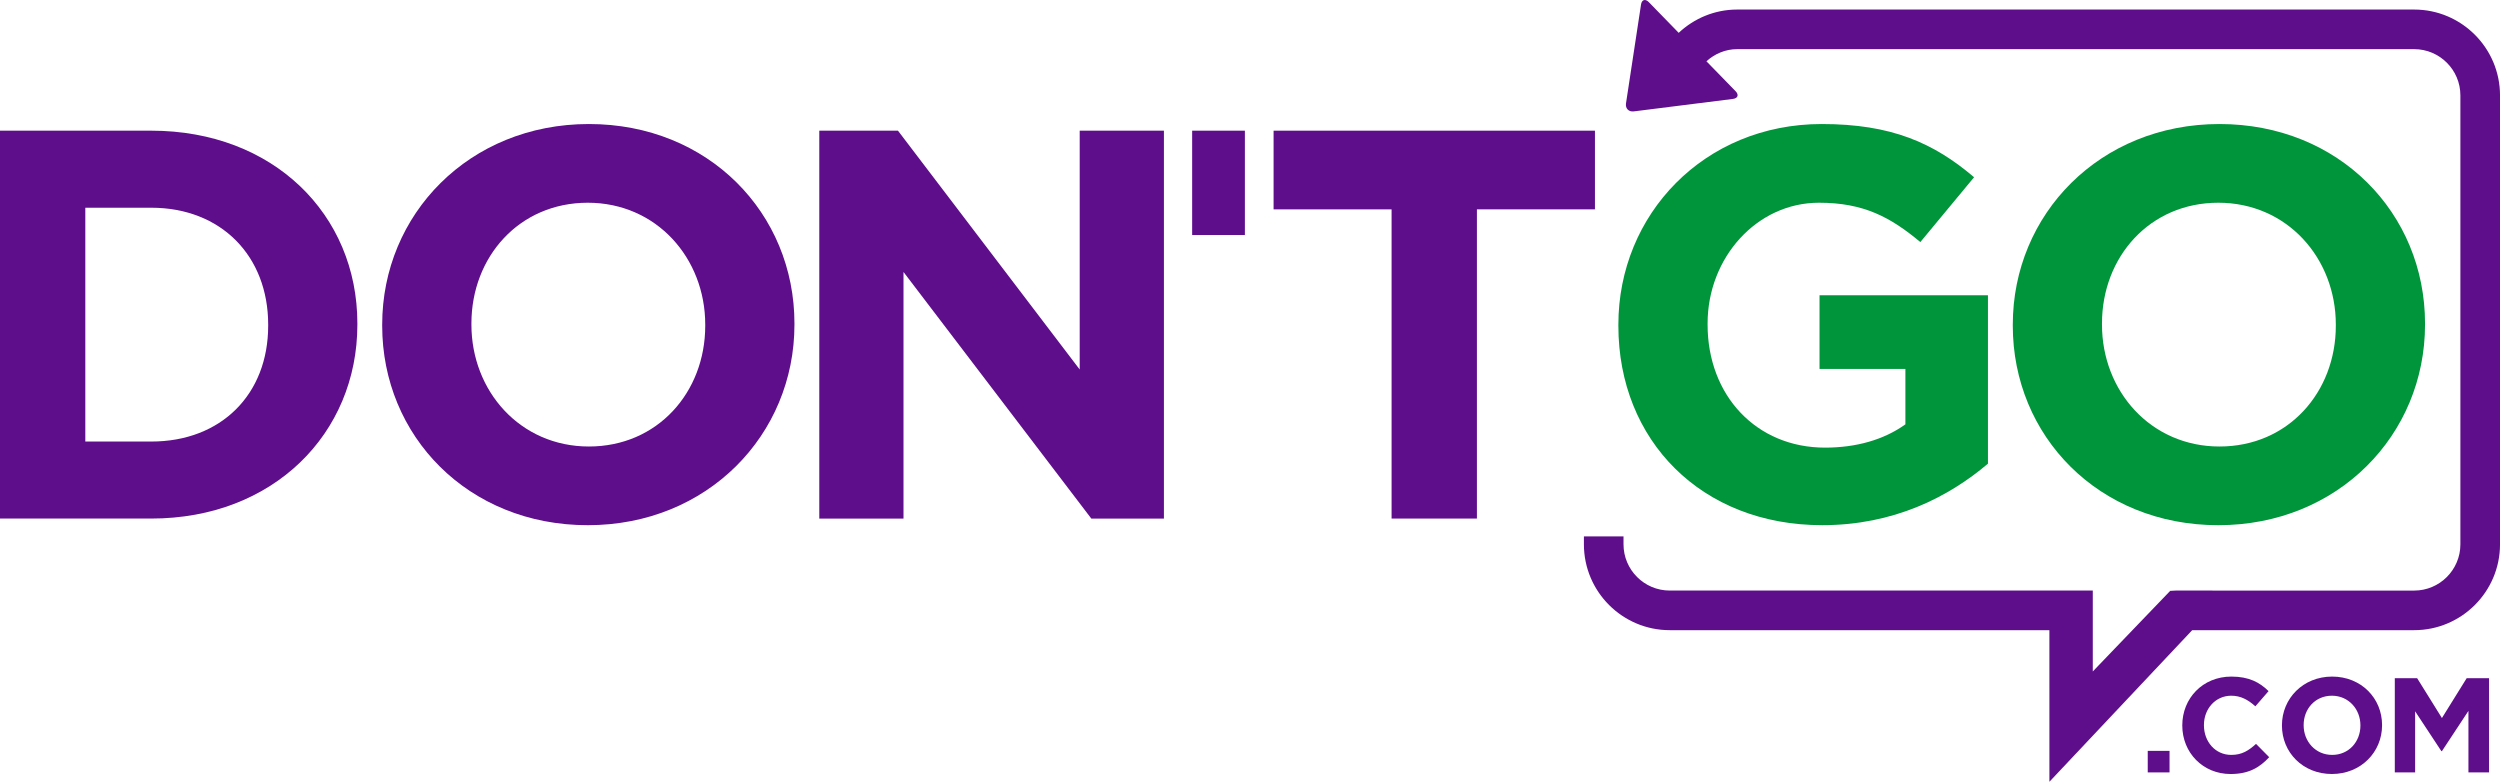
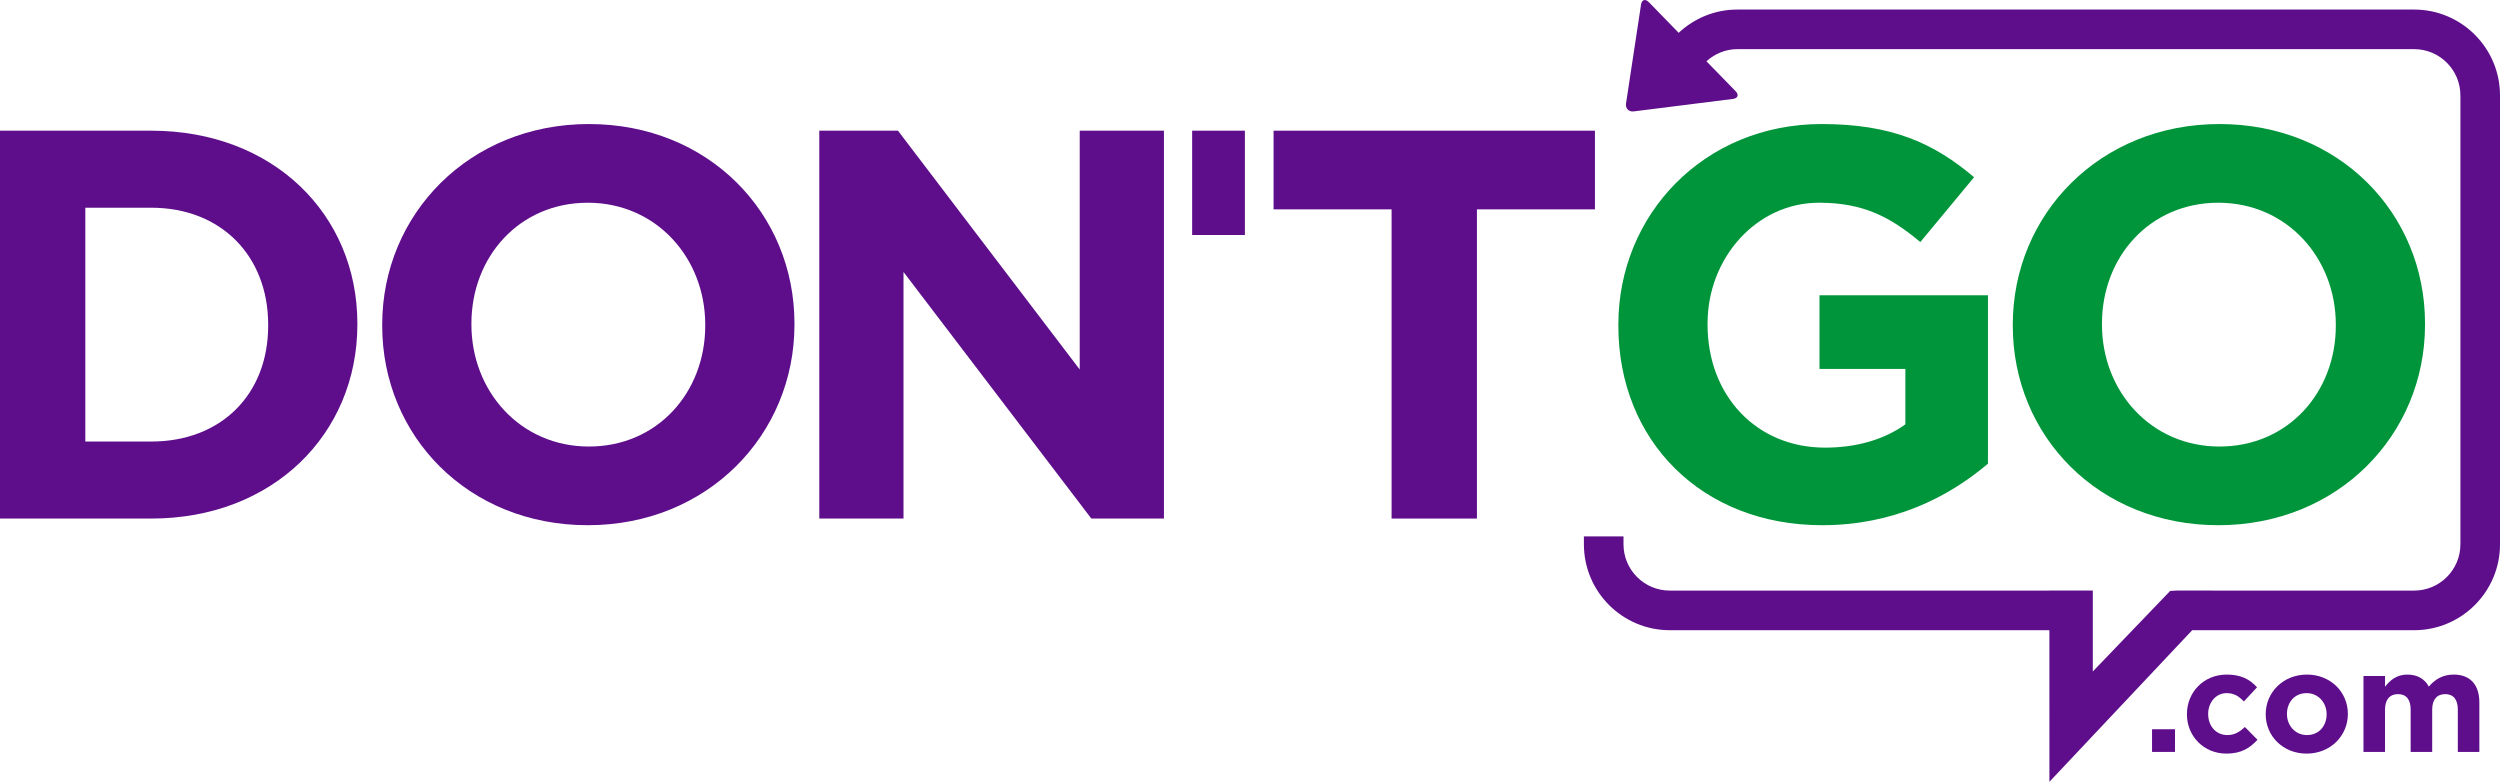
- <svg xmlns="http://www.w3.org/2000/svg" version="1.1" id="Layer_1" x="0px" y="0px" width="144.723px" height="45.258px" viewBox="0 0 144.723 45.258" style="enable-background:new 0 0 144.723 45.258;" xml:space="preserve">
+ <svg xmlns="http://www.w3.org/2000/svg" version="1.1" id="Layer_1" x="0px" y="0px" width="351.582px" height="109.947px" viewBox="0 0 351.582 109.947" enable-background="new 0 0 351.582 109.947" xml:space="preserve">
  <g>
-     <path style="fill:#5E0D8B;" d="M0,7.565h8.756c7.057,0,11.932,4.843,11.932,11.162v0.063c0,6.319-4.875,11.229-11.932,11.229H0   V7.565z M8.756,25.561c4.041,0,6.769-2.727,6.769-6.704v-0.066c0-3.976-2.729-6.766-6.769-6.766H4.939v13.536H8.756z" />
-     <path style="fill:#5E0D8B;" d="M22.125,18.857v-0.066c0-6.383,5.036-11.611,11.965-11.611c6.927,0,11.9,5.166,11.9,11.547v0.063   c0,6.385-5.036,11.613-11.964,11.613C27.098,30.404,22.125,25.24,22.125,18.857z M40.826,18.857v-0.066   c0-3.848-2.822-7.055-6.8-7.055c-3.977,0-6.736,3.142-6.736,6.991v0.063c0,3.851,2.823,7.058,6.8,7.058   C38.068,25.849,40.826,22.706,40.826,18.857z" />
-     <path style="fill:#5E0D8B;" d="M47.428,7.565h4.554l10.521,13.826V7.565h4.875V30.02h-4.202L52.303,15.744V30.02h-4.875V7.565z" />
-     <path style="fill:#5E0D8B;" d="M80.559,12.12h-6.832V7.565H92.33v4.554h-6.833v17.9h-4.939V12.12z" />
-     <path style="fill:#00953A;" d="M93.686,18.857v-0.066c0-6.383,4.972-11.611,11.771-11.611c4.041,0,6.48,1.092,8.821,3.08   l-3.111,3.753c-1.734-1.442-3.272-2.277-5.87-2.277c-3.593,0-6.446,3.174-6.446,6.991v0.063c0,4.107,2.823,7.123,6.799,7.123   c1.795,0,3.4-0.45,4.652-1.348v-3.208h-4.971v-4.266h9.75v9.75c-2.308,1.957-5.486,3.561-9.591,3.561   C98.497,30.404,93.686,25.497,93.686,18.857z" />
-     <path style="fill:#00953A;" d="M116.519,18.857v-0.066c0-6.383,5.035-11.611,11.965-11.611c6.926,0,11.899,5.166,11.899,11.547   v0.063c0,6.385-5.037,11.613-11.966,11.613C121.491,30.404,116.519,25.24,116.519,18.857z M135.219,18.857v-0.066   c0-3.848-2.823-7.055-6.801-7.055c-3.977,0-6.736,3.142-6.736,6.991v0.063c0,3.851,2.824,7.058,6.802,7.058   C132.461,25.849,135.219,22.706,135.219,18.857z" />
-     <rect x="69.013" y="7.565" style="fill:#5E0D8B;" width="3.052" height="6.04" />
-     <path style="fill:#5E0D8B;" d="M139.754,0.553h-39.188c-1.311,0-2.5,0.516-3.388,1.348l-1.731-1.779   c-0.205-0.208-0.407-0.144-0.45,0.145l-0.87,5.723c-0.042,0.29,0.159,0.495,0.449,0.459l5.74-0.722   c0.29-0.037,0.36-0.238,0.156-0.447l-1.688-1.732c0.474-0.429,1.093-0.703,1.782-0.703h39.188c1.476,0,2.676,1.201,2.676,2.676   v25.991c0,1.475-1.2,2.676-2.676,2.676h-11.678v-0.002h-2.514l0.44,0.024h-0.376l-4.476,4.66v-4.685h-2.513v0.002H96.66   c-1.477,0-2.676-1.201-2.676-2.676v-0.46h-2.293v0.46c0,2.741,2.229,4.969,4.969,4.969h21.978v1.55l0.001,7.225l8.266-8.775h12.85   c2.74,0,4.969-2.228,4.969-4.969V5.522C144.723,2.782,142.495,0.553,139.754,0.553z M126.005,34.21L126.005,34.21L126.005,34.21   L126.005,34.21z" />
+     <path fill="#5E0D8B" d="M0,18.379h21.272c17.144,0,28.985,11.766,28.985,27.116v0.157c0,15.349-11.841,27.274-28.985,27.274H0   V18.379z M21.272,62.095c9.816,0,16.441-6.622,16.441-16.285v-0.157c0-9.662-6.625-16.441-16.441-16.441h-9.274v32.883H21.272z" />
+     <path fill="#5E0D8B" d="M53.751,45.81v-0.157c0-15.508,12.234-28.209,29.065-28.209c16.83,0,28.911,12.546,28.911,28.052v0.157   c0,15.508-12.235,28.209-29.066,28.209C65.831,73.862,53.751,61.316,53.751,45.81z M99.179,45.81v-0.157   c0-9.349-6.855-17.142-16.518-17.142c-9.662,0-16.364,7.636-16.364,16.985v0.157c0,9.349,6.858,17.144,16.519,17.144   C92.481,62.797,99.179,55.159,99.179,45.81z" />
+     <path fill="#5E0D8B" d="M115.219,18.379h11.064l25.561,33.585V18.379h11.843v54.548h-10.21l-26.414-34.678v34.678h-11.843V18.379z" />
+     <path fill="#5E0D8B" d="M195.704,29.443h-16.598V18.379h45.195v11.064h-16.597v43.484h-12.001V29.443z" />
+     <path fill="#00953A" d="M227.593,45.81v-0.157c0-15.508,12.078-28.209,28.597-28.209c9.818,0,15.741,2.653,21.429,7.48   l-7.558,9.117c-4.212-3.505-7.95-5.531-14.261-5.531c-8.729,0-15.661,7.713-15.661,16.985v0.157   c0,9.974,6.858,17.299,16.517,17.299c4.363,0,8.26-1.091,11.301-3.273v-7.794H255.88V41.523h23.691v23.686   c-5.61,4.755-13.33,8.652-23.305,8.652C239.281,73.862,227.593,61.941,227.593,45.81z" />
+     <path fill="#00953A" d="M283.064,45.81v-0.157c0-15.508,12.231-28.209,29.065-28.209c16.828,0,28.91,12.546,28.91,28.052v0.157   c0,15.508-12.235,28.209-29.07,28.209C295.141,73.862,283.064,61.316,283.064,45.81z M328.492,45.81v-0.157   c0-9.349-6.858-17.142-16.524-17.142c-9.657,0-16.362,7.636-16.362,16.985v0.157c0,9.349,6.858,17.144,16.523,17.144   C321.792,62.797,328.492,55.159,328.492,45.81z" />
+     <rect x="167.656" y="18.379" fill="#5E0D8B" width="7.416" height="14.672" />
+     <path fill="#5E0D8B" d="M339.511,1.344h-95.199c-3.185,0-6.074,1.253-8.232,3.274l-4.204-4.32c-0.497-0.508-0.989-0.35-1.094,0.352   l-2.109,13.902c-0.107,0.702,0.385,1.205,1.087,1.114l13.946-1.754c0.704-0.089,0.875-0.578,0.379-1.085l-4.102-4.208   c1.152-1.043,2.655-1.707,4.331-1.707h95.199c3.585,0,6.5,2.918,6.5,6.503v63.139c0,3.583-2.915,6.501-6.5,6.501h-28.369v-0.005   h-6.109l1.071,0.061h-0.914l-10.874,11.321V83.051h-6.106v0.005H234.82c-3.586,0-6.501-2.918-6.501-6.501v-1.117h-5.57v1.117   c0,6.659,5.416,12.072,12.072,12.072h53.391v3.766l0.003,17.554l20.079-21.32h31.218c6.656,0,12.071-5.413,12.071-12.072V13.416   C351.582,6.76,346.167,1.344,339.511,1.344z M306.113,83.109l0.001,0.004h-0.001V83.109z" />
    <g>
-       <path style="fill:#5E0D8B;" d="M124.331,43.467h1.262v1.247h-1.262V43.467z" />
-       <path style="fill:#5E0D8B;" d="M126.331,42.002v-0.015c0-1.55,1.169-2.82,2.843-2.82c1.027,0,1.644,0.343,2.151,0.841l-0.764,0.88    c-0.421-0.381-0.85-0.614-1.395-0.614c-0.919,0-1.582,0.763-1.582,1.698v0.015c0,0.936,0.646,1.714,1.582,1.714    c0.623,0,1.004-0.25,1.434-0.638l0.762,0.771c-0.56,0.6-1.183,0.973-2.236,0.973C127.522,44.807,126.331,43.568,126.331,42.002z" />
-       <path style="fill:#5E0D8B;" d="M132.1,42.002v-0.015c0-1.55,1.224-2.82,2.906-2.82c1.684,0,2.89,1.255,2.89,2.805v0.015    c0,1.55-1.223,2.819-2.905,2.819C133.307,44.807,132.1,43.553,132.1,42.002z M136.643,42.002v-0.015    c0-0.936-0.687-1.713-1.652-1.713c-0.965,0-1.635,0.763-1.635,1.698v0.015c0,0.936,0.686,1.714,1.65,1.714    C135.972,43.701,136.643,42.938,136.643,42.002z" />
-       <path style="fill:#5E0D8B;" d="M138.633,39.261h1.294l1.434,2.306l1.433-2.306h1.294v5.453h-1.192v-3.561l-1.535,2.33h-0.032    l-1.52-2.307v3.537h-1.176V39.261z" />
+       <path fill="#5E0D8B" d="M302.649,102.556h3.228v3.188h-3.228V102.556z" />
+       <path fill="#5E0D8B" d="M307.554,100.464v-0.039c0-3.048,2.331-5.558,5.597-5.558c2.011,0,3.267,0.678,4.262,1.793l-1.852,1.992    c-0.677-0.717-1.354-1.176-2.429-1.176c-1.515,0-2.591,1.335-2.591,2.908v0.041c0,1.633,1.056,2.949,2.709,2.949    c1.017,0,1.713-0.44,2.451-1.138l1.773,1.794c-1.037,1.135-2.231,1.951-4.363,1.951    C309.903,105.982,307.554,103.512,307.554,100.464z" />
+       <path fill="#5E0D8B" d="M318.634,100.464v-0.039c0-3.067,2.47-5.558,5.796-5.558c3.306,0,5.756,2.451,5.756,5.517v0.041    c0,3.067-2.471,5.557-5.797,5.557C321.083,105.982,318.634,103.533,318.634,100.464z M327.199,100.464v-0.039    c0-1.573-1.135-2.948-2.809-2.948c-1.732,0-2.769,1.335-2.769,2.908v0.041c0,1.573,1.136,2.949,2.809,2.949    C326.162,103.375,327.199,102.039,327.199,100.464z" />
+       <path fill="#5E0D8B" d="M332.384,95.067h3.029v1.514c0.697-0.897,1.614-1.714,3.146-1.714c1.395,0,2.451,0.618,3.009,1.693    c0.936-1.094,2.052-1.693,3.504-1.693c2.251,0,3.606,1.355,3.606,3.925v6.951h-3.028v-5.956c0-1.433-0.638-2.172-1.773-2.172    c-1.136,0-1.831,0.739-1.831,2.172v5.956h-3.029v-5.956c0-1.433-0.637-2.172-1.773-2.172c-1.135,0-1.832,0.739-1.832,2.172v5.956    h-3.029V95.067z" />
    </g>
  </g>
</svg>
